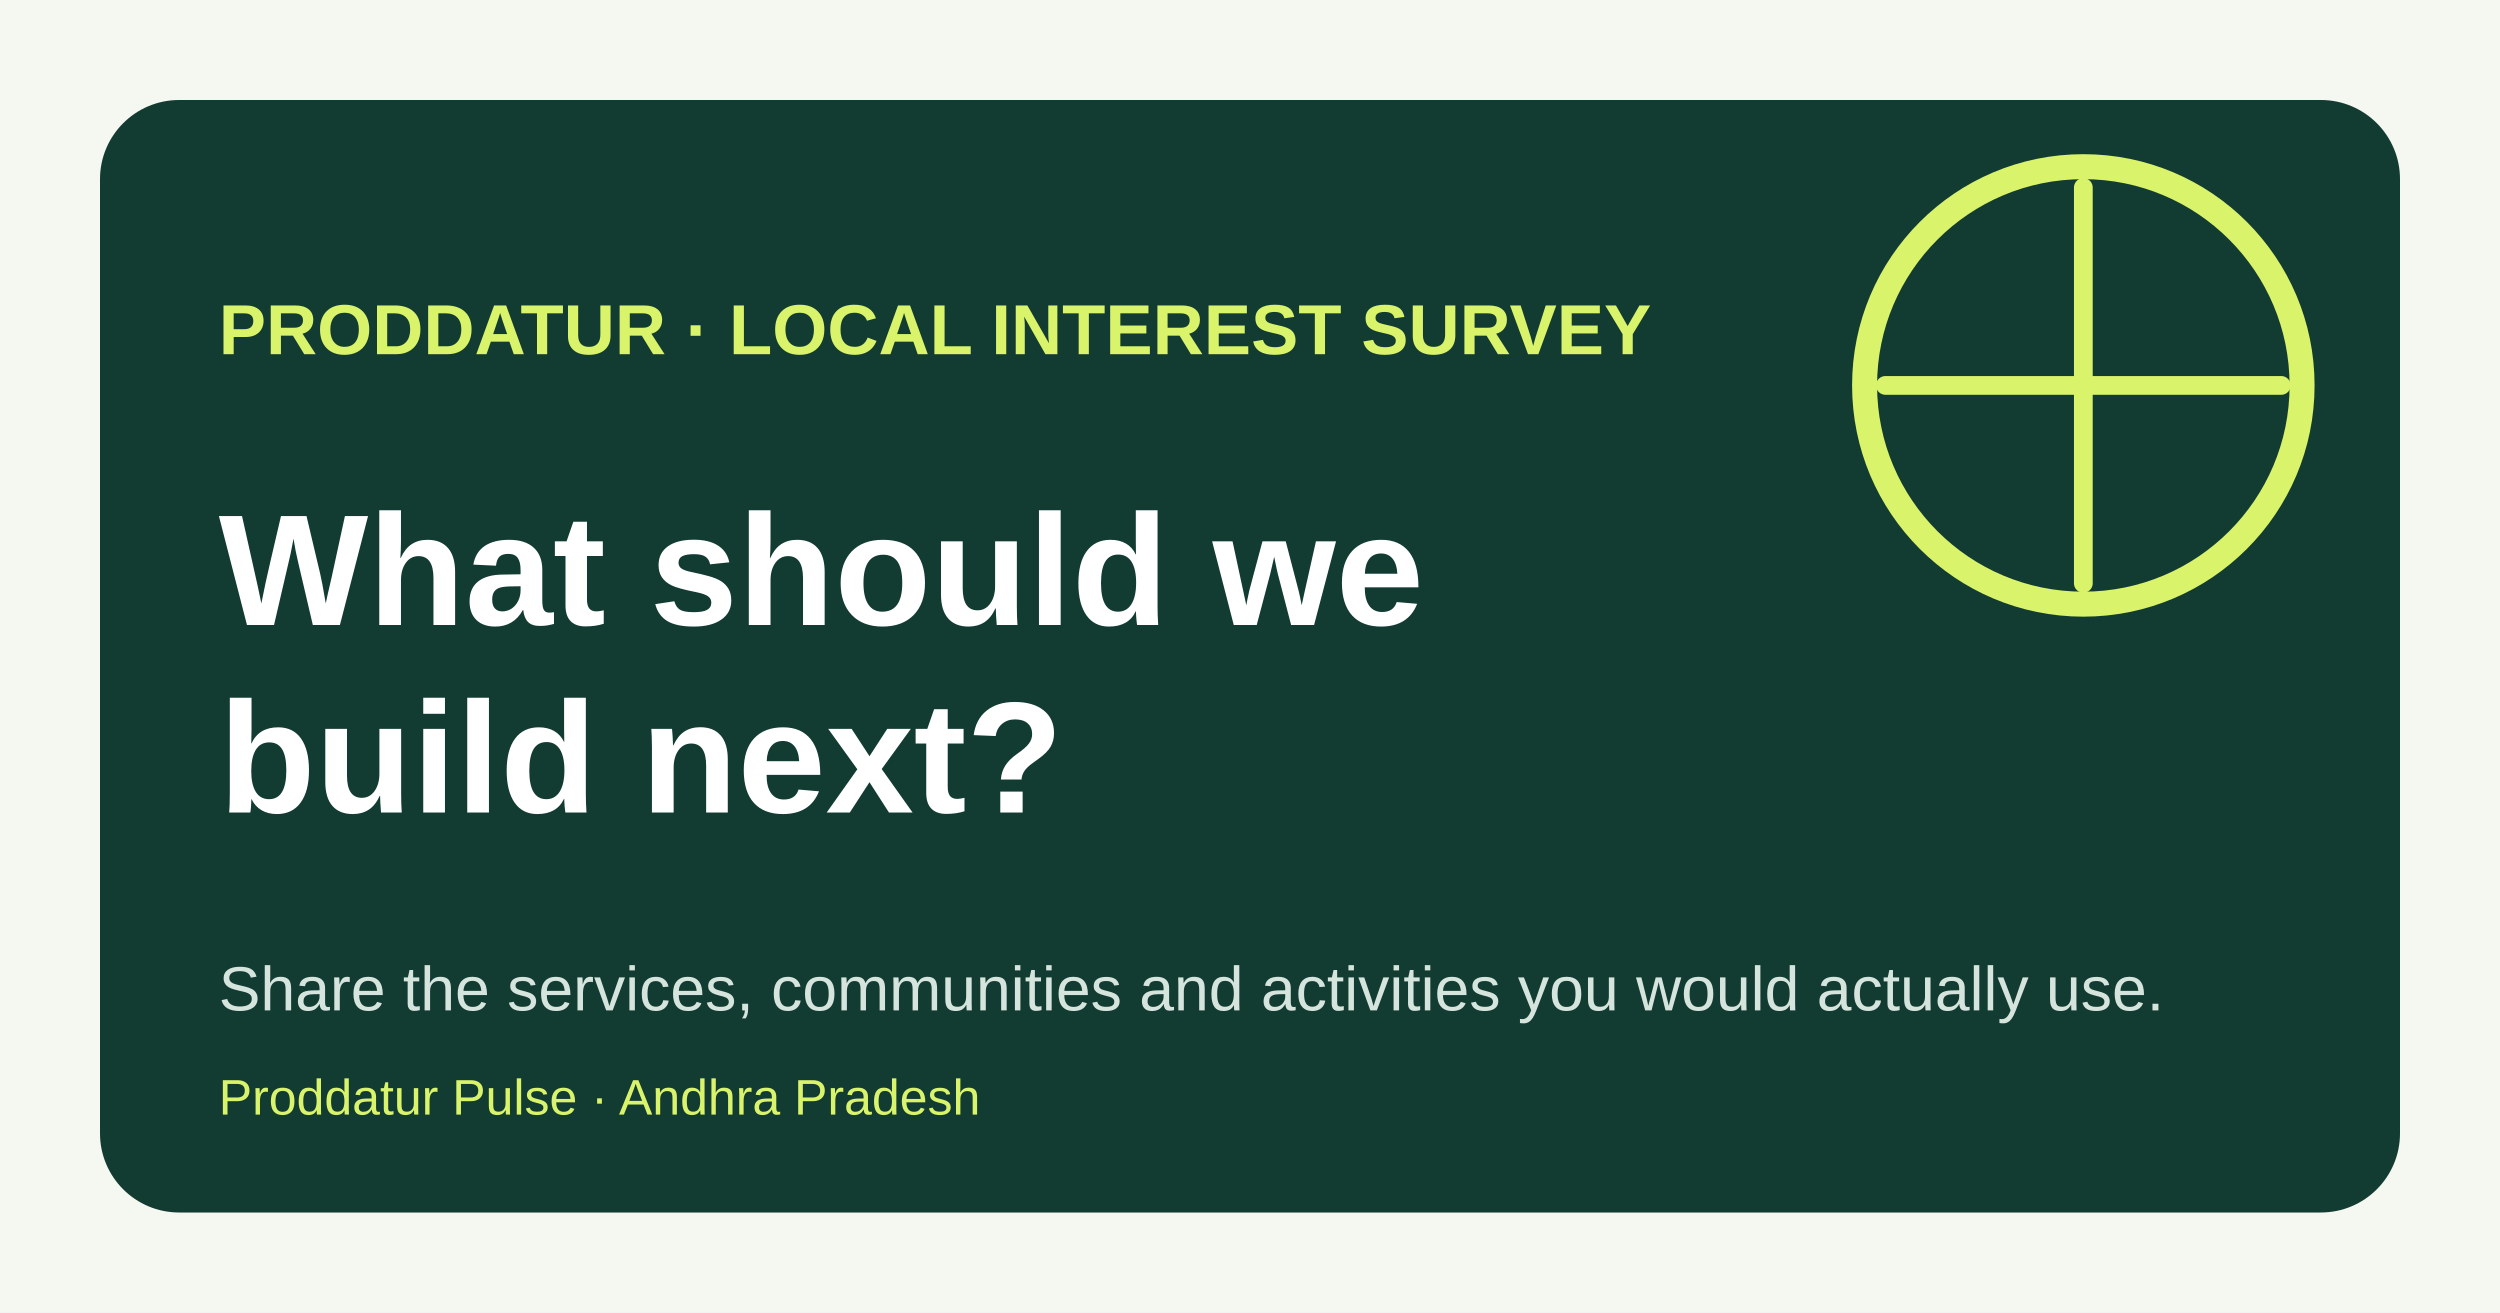
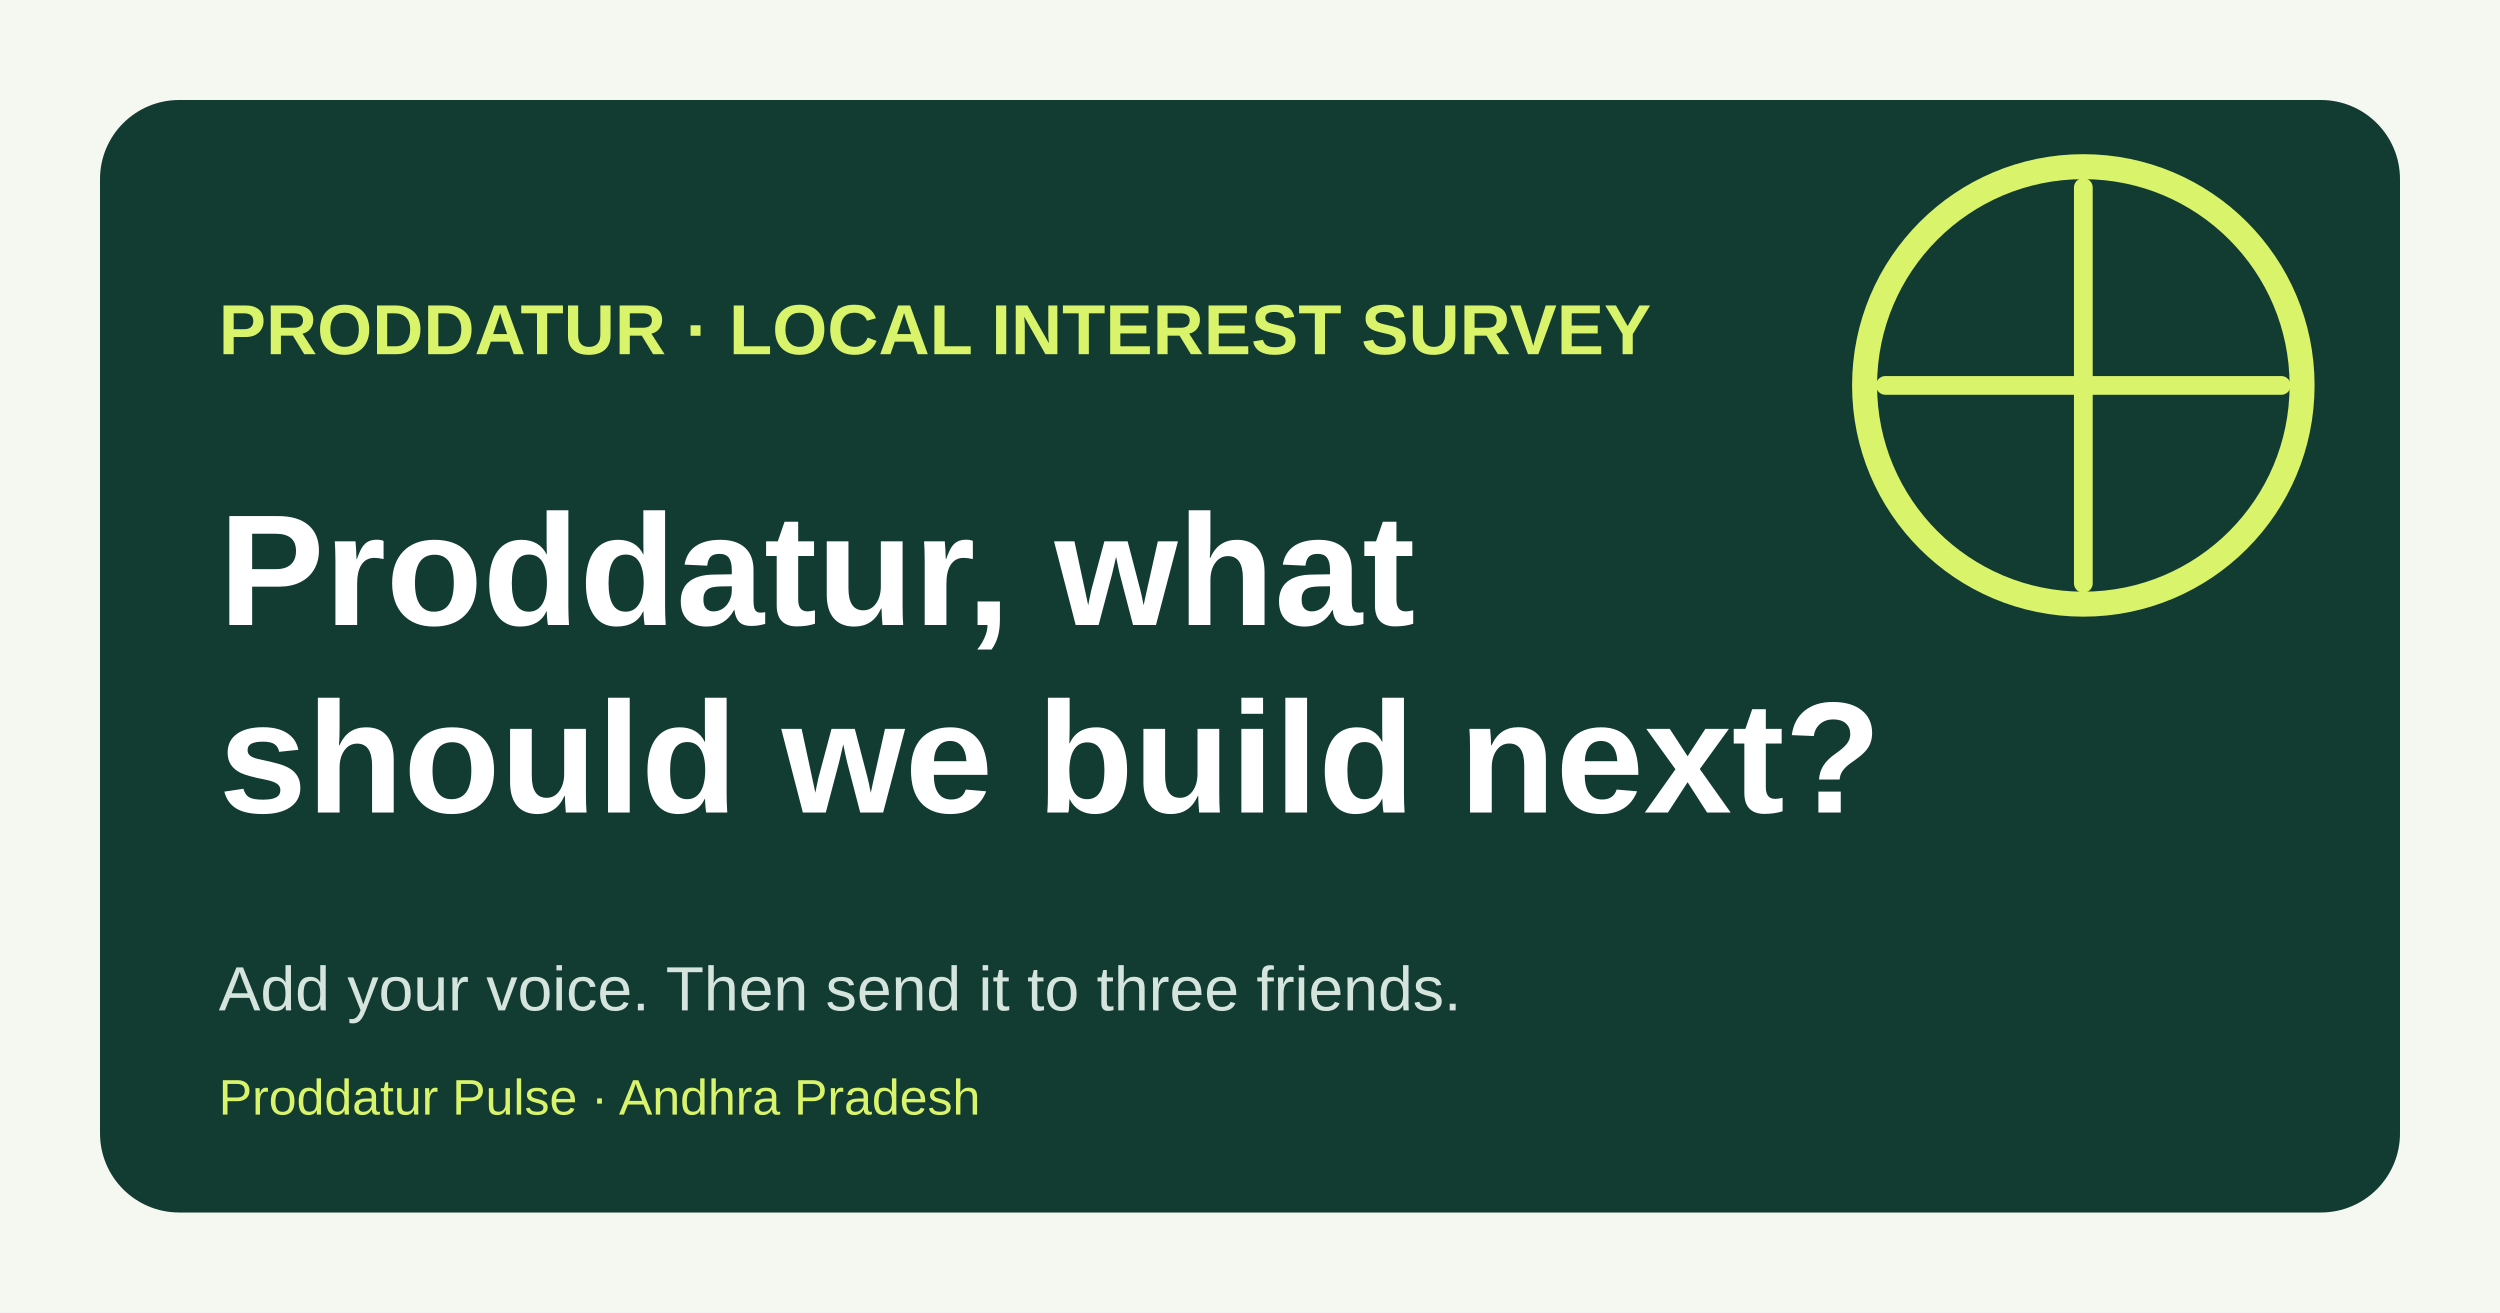
<svg xmlns="http://www.w3.org/2000/svg" role="img" aria-label="Proddatur Pulse local interest survey" width="1200" height="630" viewBox="0 0 1200 630">
  <rect width="1200" height="630" fill="#f5f7f1" />
  <rect x="48" y="48" width="1104" height="534" rx="38" fill="#123b32" />
  <circle cx="1000" cy="185" r="105" fill="none" stroke="#d9f36b" stroke-width="12" />
  <path d="M1000 90v190M905 185h190" stroke="#d9f36b" stroke-width="9" stroke-linecap="round" />
  <text x="105" y="170" font-family="Arial,sans-serif" font-size="34" font-weight="700" fill="#d9f36b">PRODDATUR · LOCAL INTEREST SURVEY</text>
-   <text x="105" y="300" font-family="Arial,sans-serif" font-size="76" font-weight="700" fill="#ffffff">What should we</text>
-   <text x="105" y="390" font-family="Arial,sans-serif" font-size="76" font-weight="700" fill="#ffffff">build next?</text>
-   <text x="105" y="485" font-family="Arial,sans-serif" font-size="30" fill="#d5e4dc">Share the services, communities and activities you would actually use.</text>
+   <text x="105" y="300" font-family="Arial,sans-serif" font-size="76" font-weight="700" fill="#ffffff">Proddatur, what</text>
+   <text x="105" y="390" font-family="Arial,sans-serif" font-size="76" font-weight="700" fill="#ffffff">should we build next?</text>
+   <text x="105" y="485" font-family="Arial,sans-serif" font-size="30" fill="#d5e4dc">Add your voice. Then send it to three friends.</text>
  <text x="105" y="535" font-family="Arial,sans-serif" font-size="24" fill="#d9f36b">Proddatur Pulse · Andhra Pradesh</text>
</svg>
